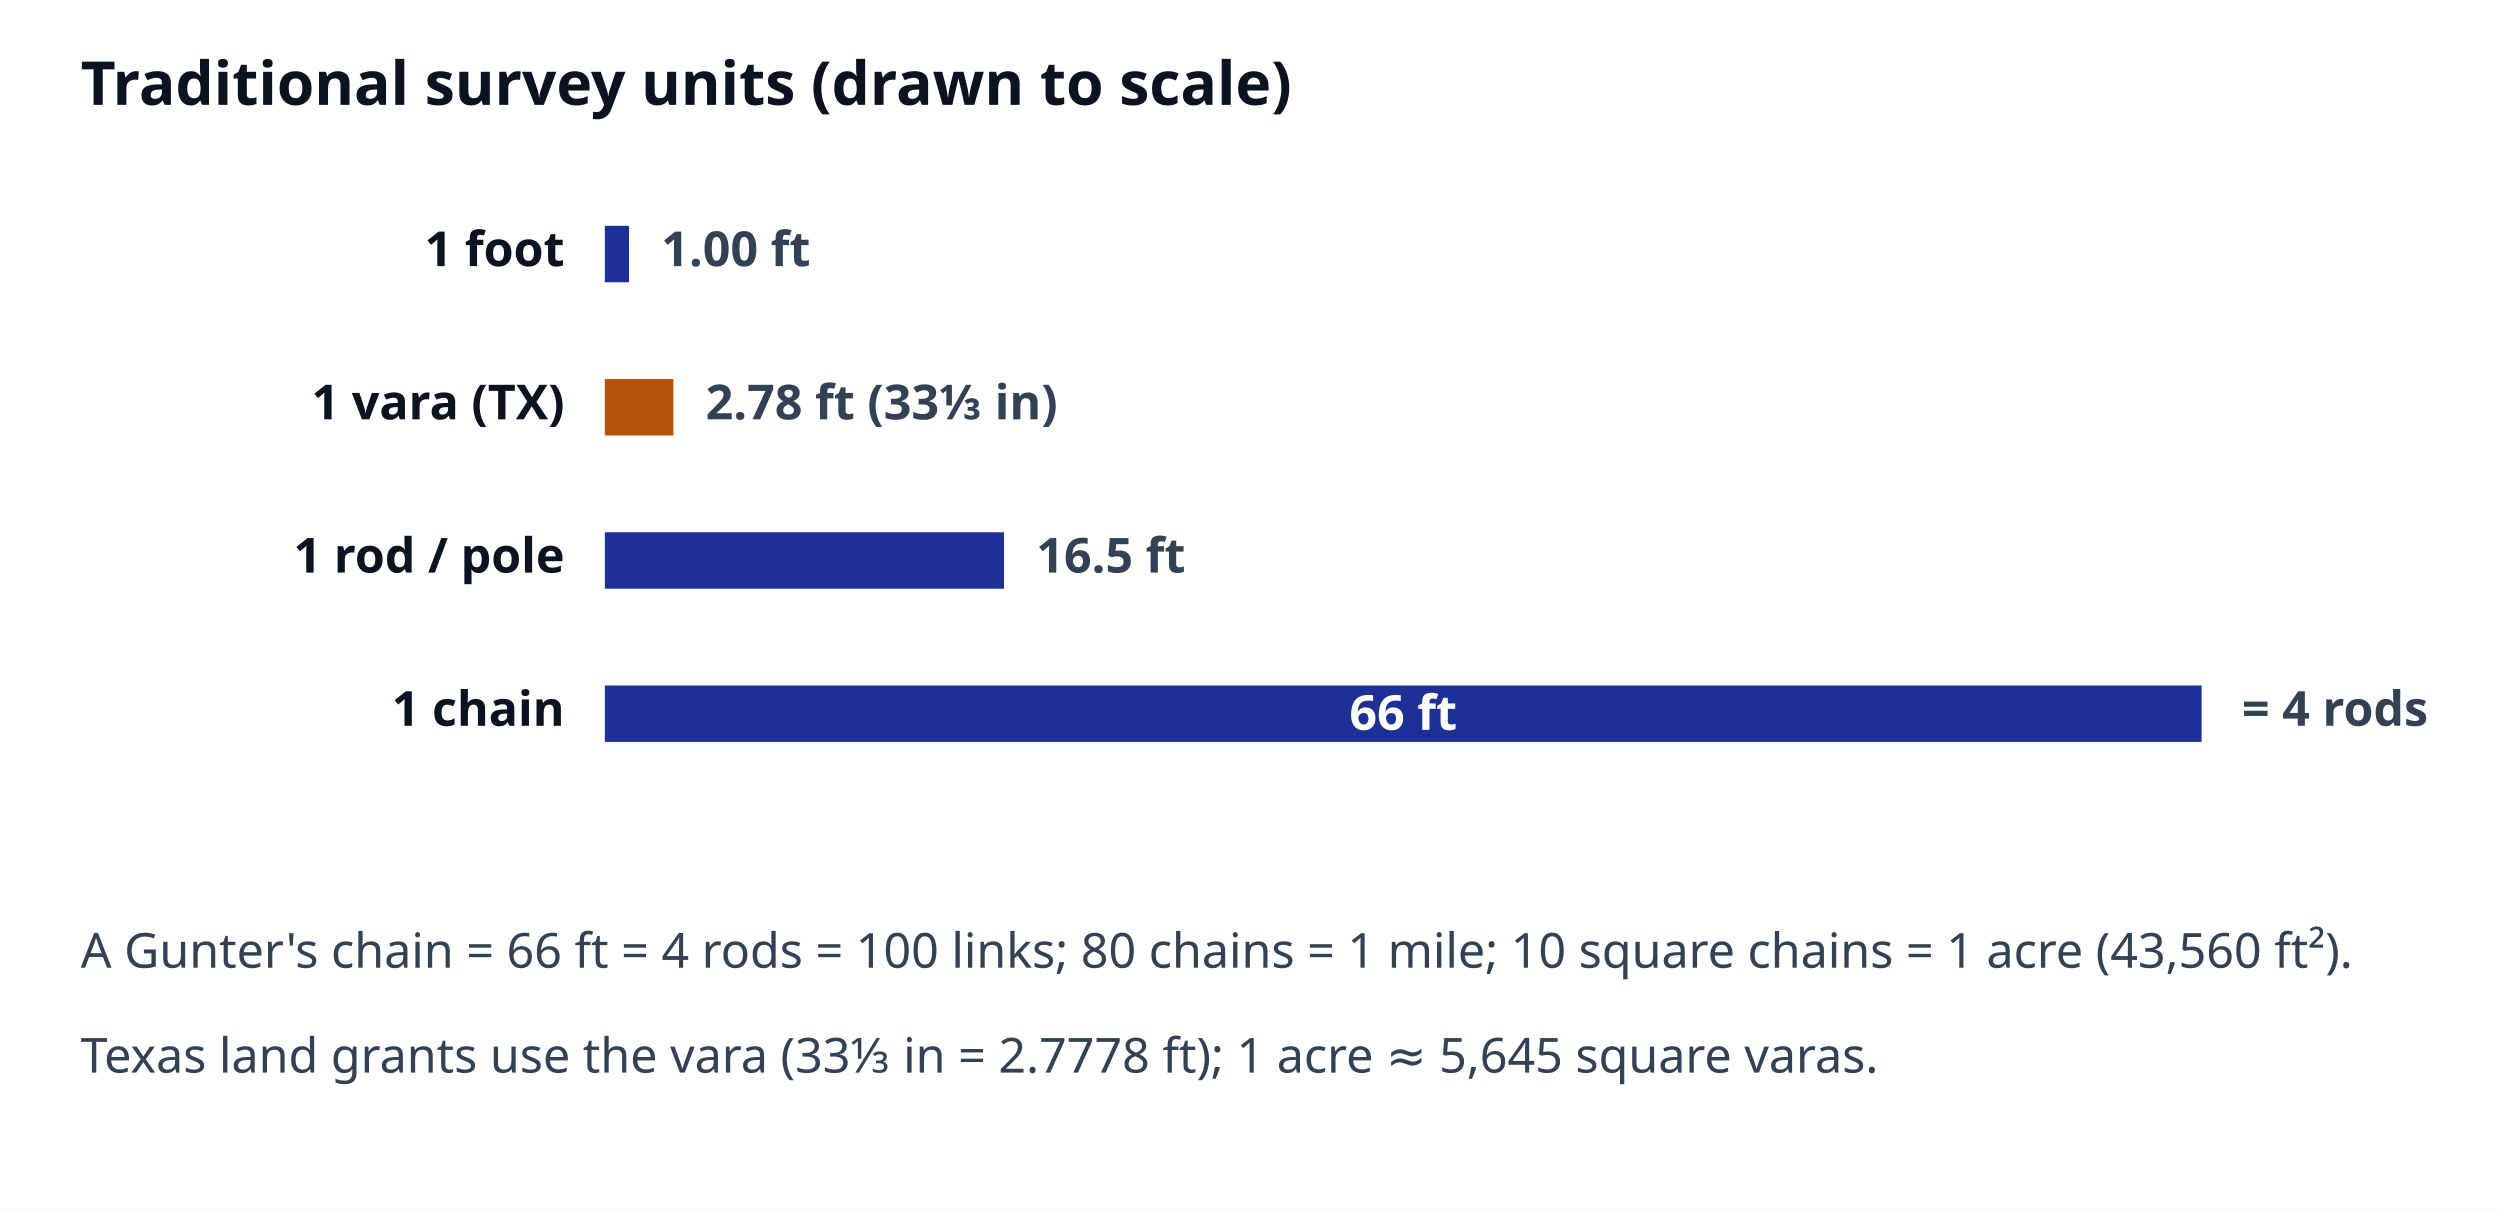
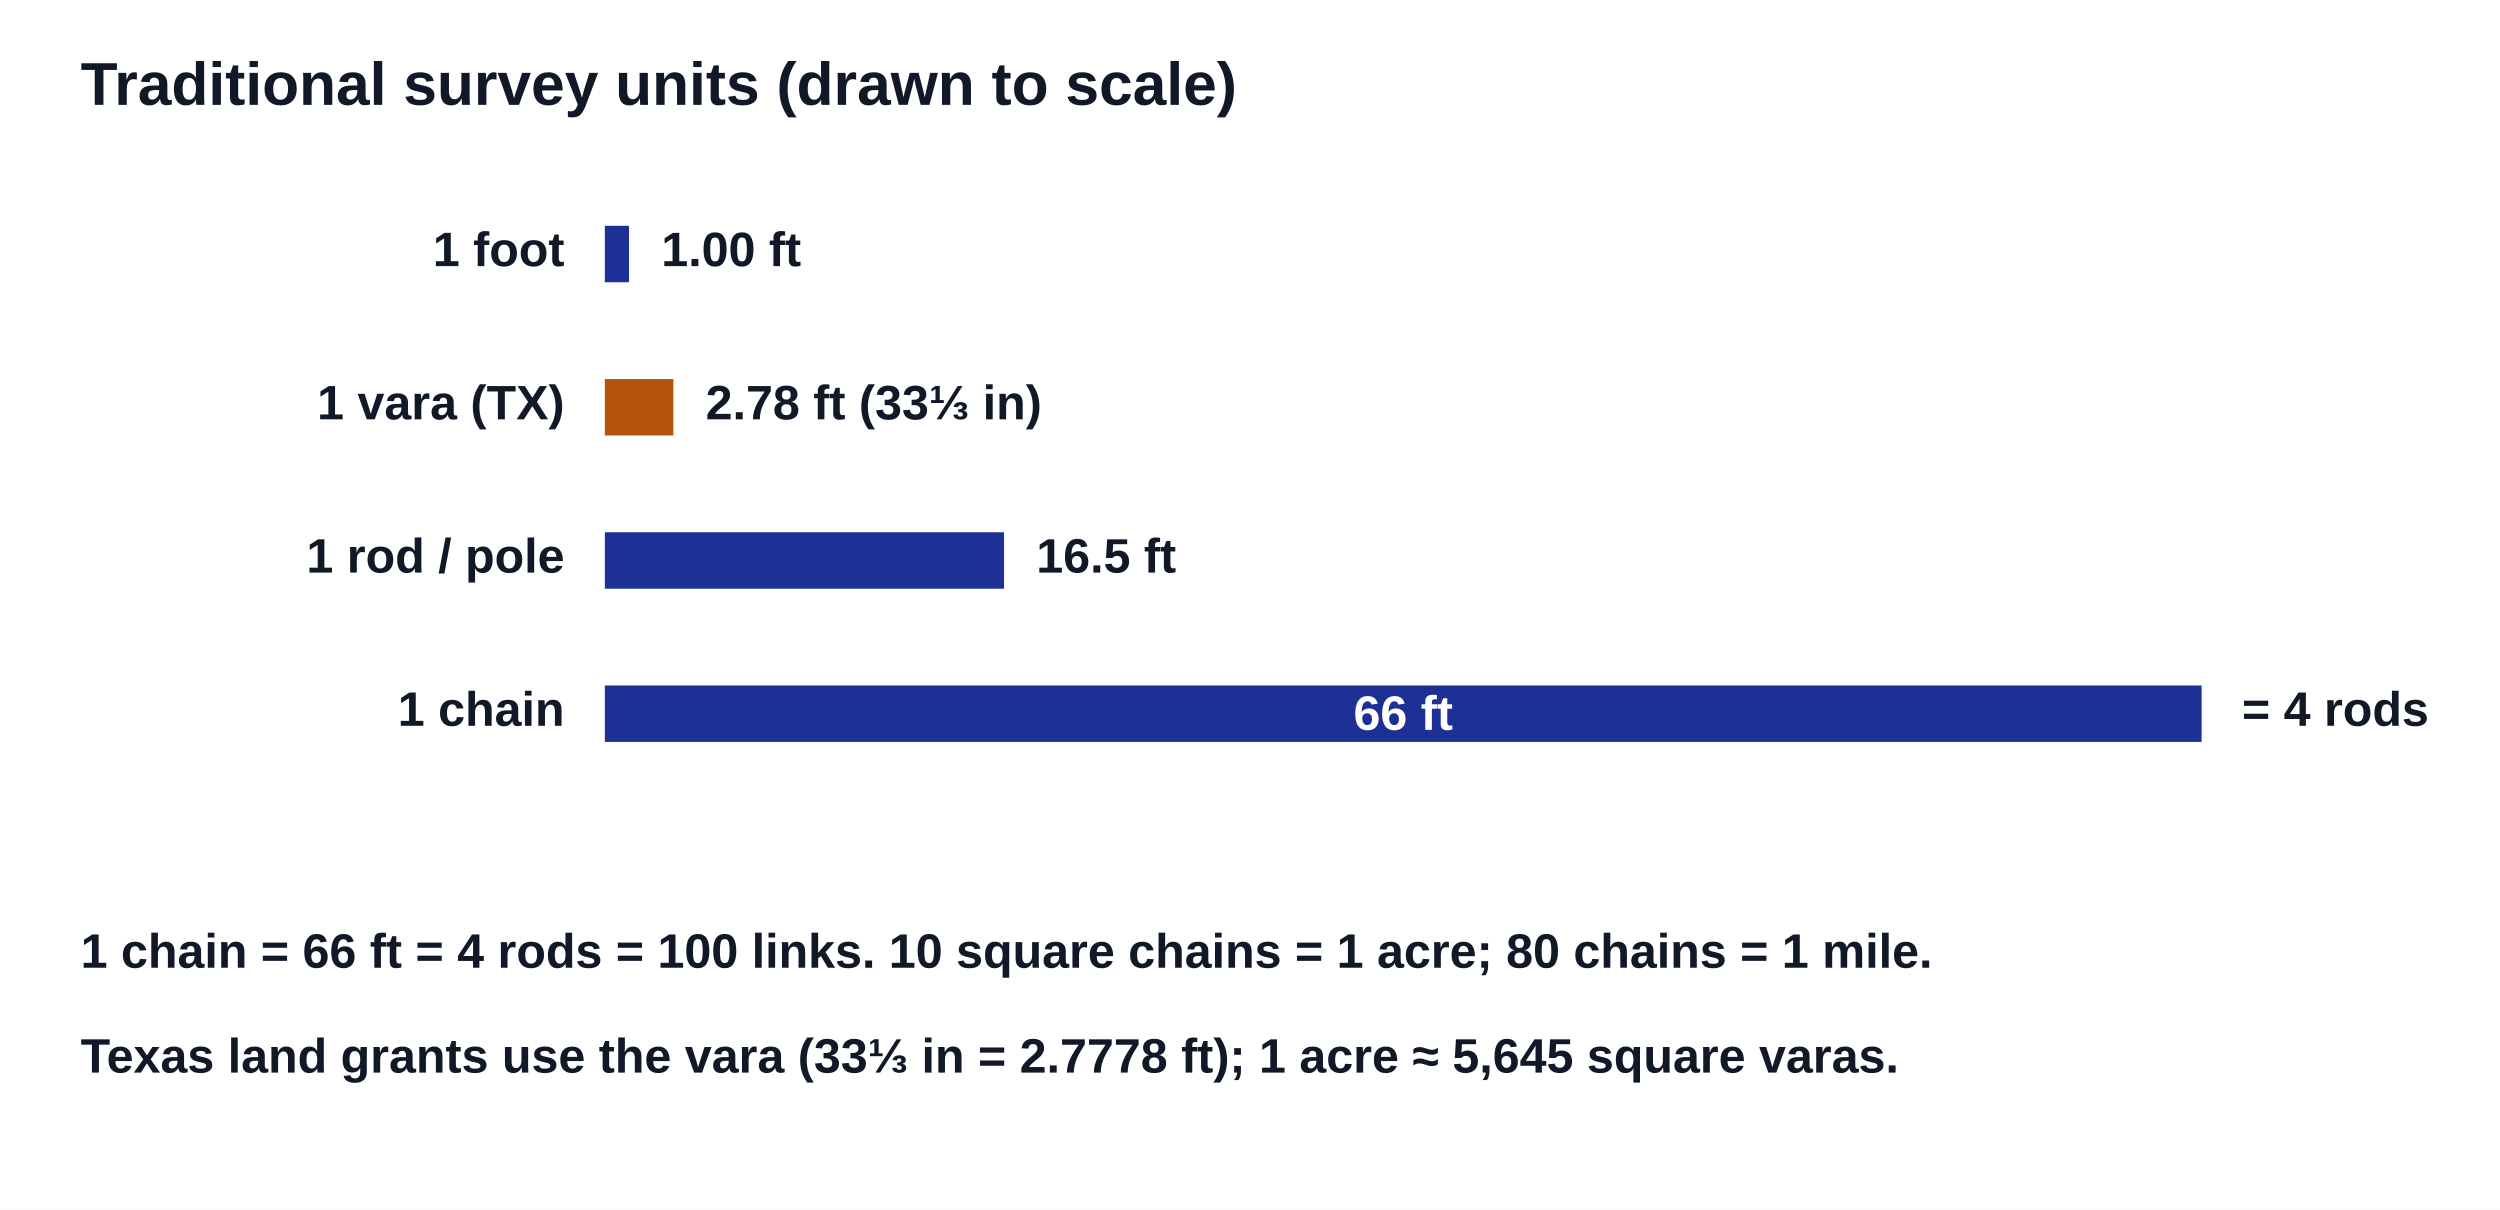
<svg xmlns="http://www.w3.org/2000/svg" viewBox="0 0 620 300" role="img" aria-label="Traditional survey units drawn to scale: one foot, one Texas vara equals 2.78 feet, one rod equals 16.5 feet, and one Gunter's chain equals 66 feet.">
-   <style>
-     .ttl{font:700 15px 'Segoe UI',sans-serif;fill:#0b1220}
+   <style>text{stroke:none;paint-order:fill}
+     .ttl{font:700 15px Arial,Helvetica,sans-serif;fill:#111827}
    .bar{fill:#1d3095}
    .barv{fill:#b45309}
-     .lbl{font:600 12px 'Segoe UI',sans-serif;fill:#0b1220}
-     .val{font:600 12px 'Segoe UI',sans-serif;fill:#334155}
-     .inbar{font:700 12px 'Segoe UI',sans-serif;fill:#ffffff}
-     .note{font:12px 'Segoe UI',sans-serif;fill:#334155}
+     .lbl{font:700 12px Arial,Helvetica,sans-serif;fill:#111827}
+     .val{font:700 12px Arial,Helvetica,sans-serif;fill:#111827}
+     .inbar{font:700 12px Arial,Helvetica,sans-serif;fill:#ffffff}
+     .note{font:700 12px Arial,Helvetica,sans-serif;fill:#111827}
  </style>
  <rect width="620" height="300" fill="#ffffff" />
  <text class="ttl" x="20" y="26">Traditional survey units (drawn to scale)</text>
  <text class="lbl" x="140" y="66" text-anchor="end">1 foot</text>
  <rect class="bar" x="150" y="56" width="6" height="14" />
  <text class="val" x="164" y="66">1.00 ft</text>
  <text class="lbl" x="140" y="104" text-anchor="end">1 vara (TX)</text>
  <rect class="barv" x="150" y="94" width="17" height="14" />
  <text class="val" x="175" y="104">2.78 ft (33⅓ in)</text>
  <text class="lbl" x="140" y="142" text-anchor="end">1 rod / pole</text>
  <rect class="bar" x="150" y="132" width="99" height="14" />
  <text class="val" x="257" y="142">16.5 ft</text>
  <text class="lbl" x="140" y="180" text-anchor="end">1 chain</text>
  <rect class="bar" x="150" y="170" width="396" height="14" />
  <text class="inbar" x="348" y="181" text-anchor="middle">66 ft</text>
  <text class="val" x="556" y="180">= 4 rods</text>
-   <text class="note" x="20" y="240">A Gunter's chain = 66 ft = 4 rods = 100 links; 80 chains = 1 mile; 10 square chains = 1 acre (43,560 ft²).</text>
+   <text class="note" x="20" y="240">1 chain = 66 ft = 4 rods = 100 links.  10 square chains = 1 acre;  80 chains = 1 mile.</text>
  <text class="note" x="20" y="266">Texas land grants use the vara (33⅓ in = 2.7778 ft); 1 acre ≈ 5,645 square varas.</text>
</svg>
